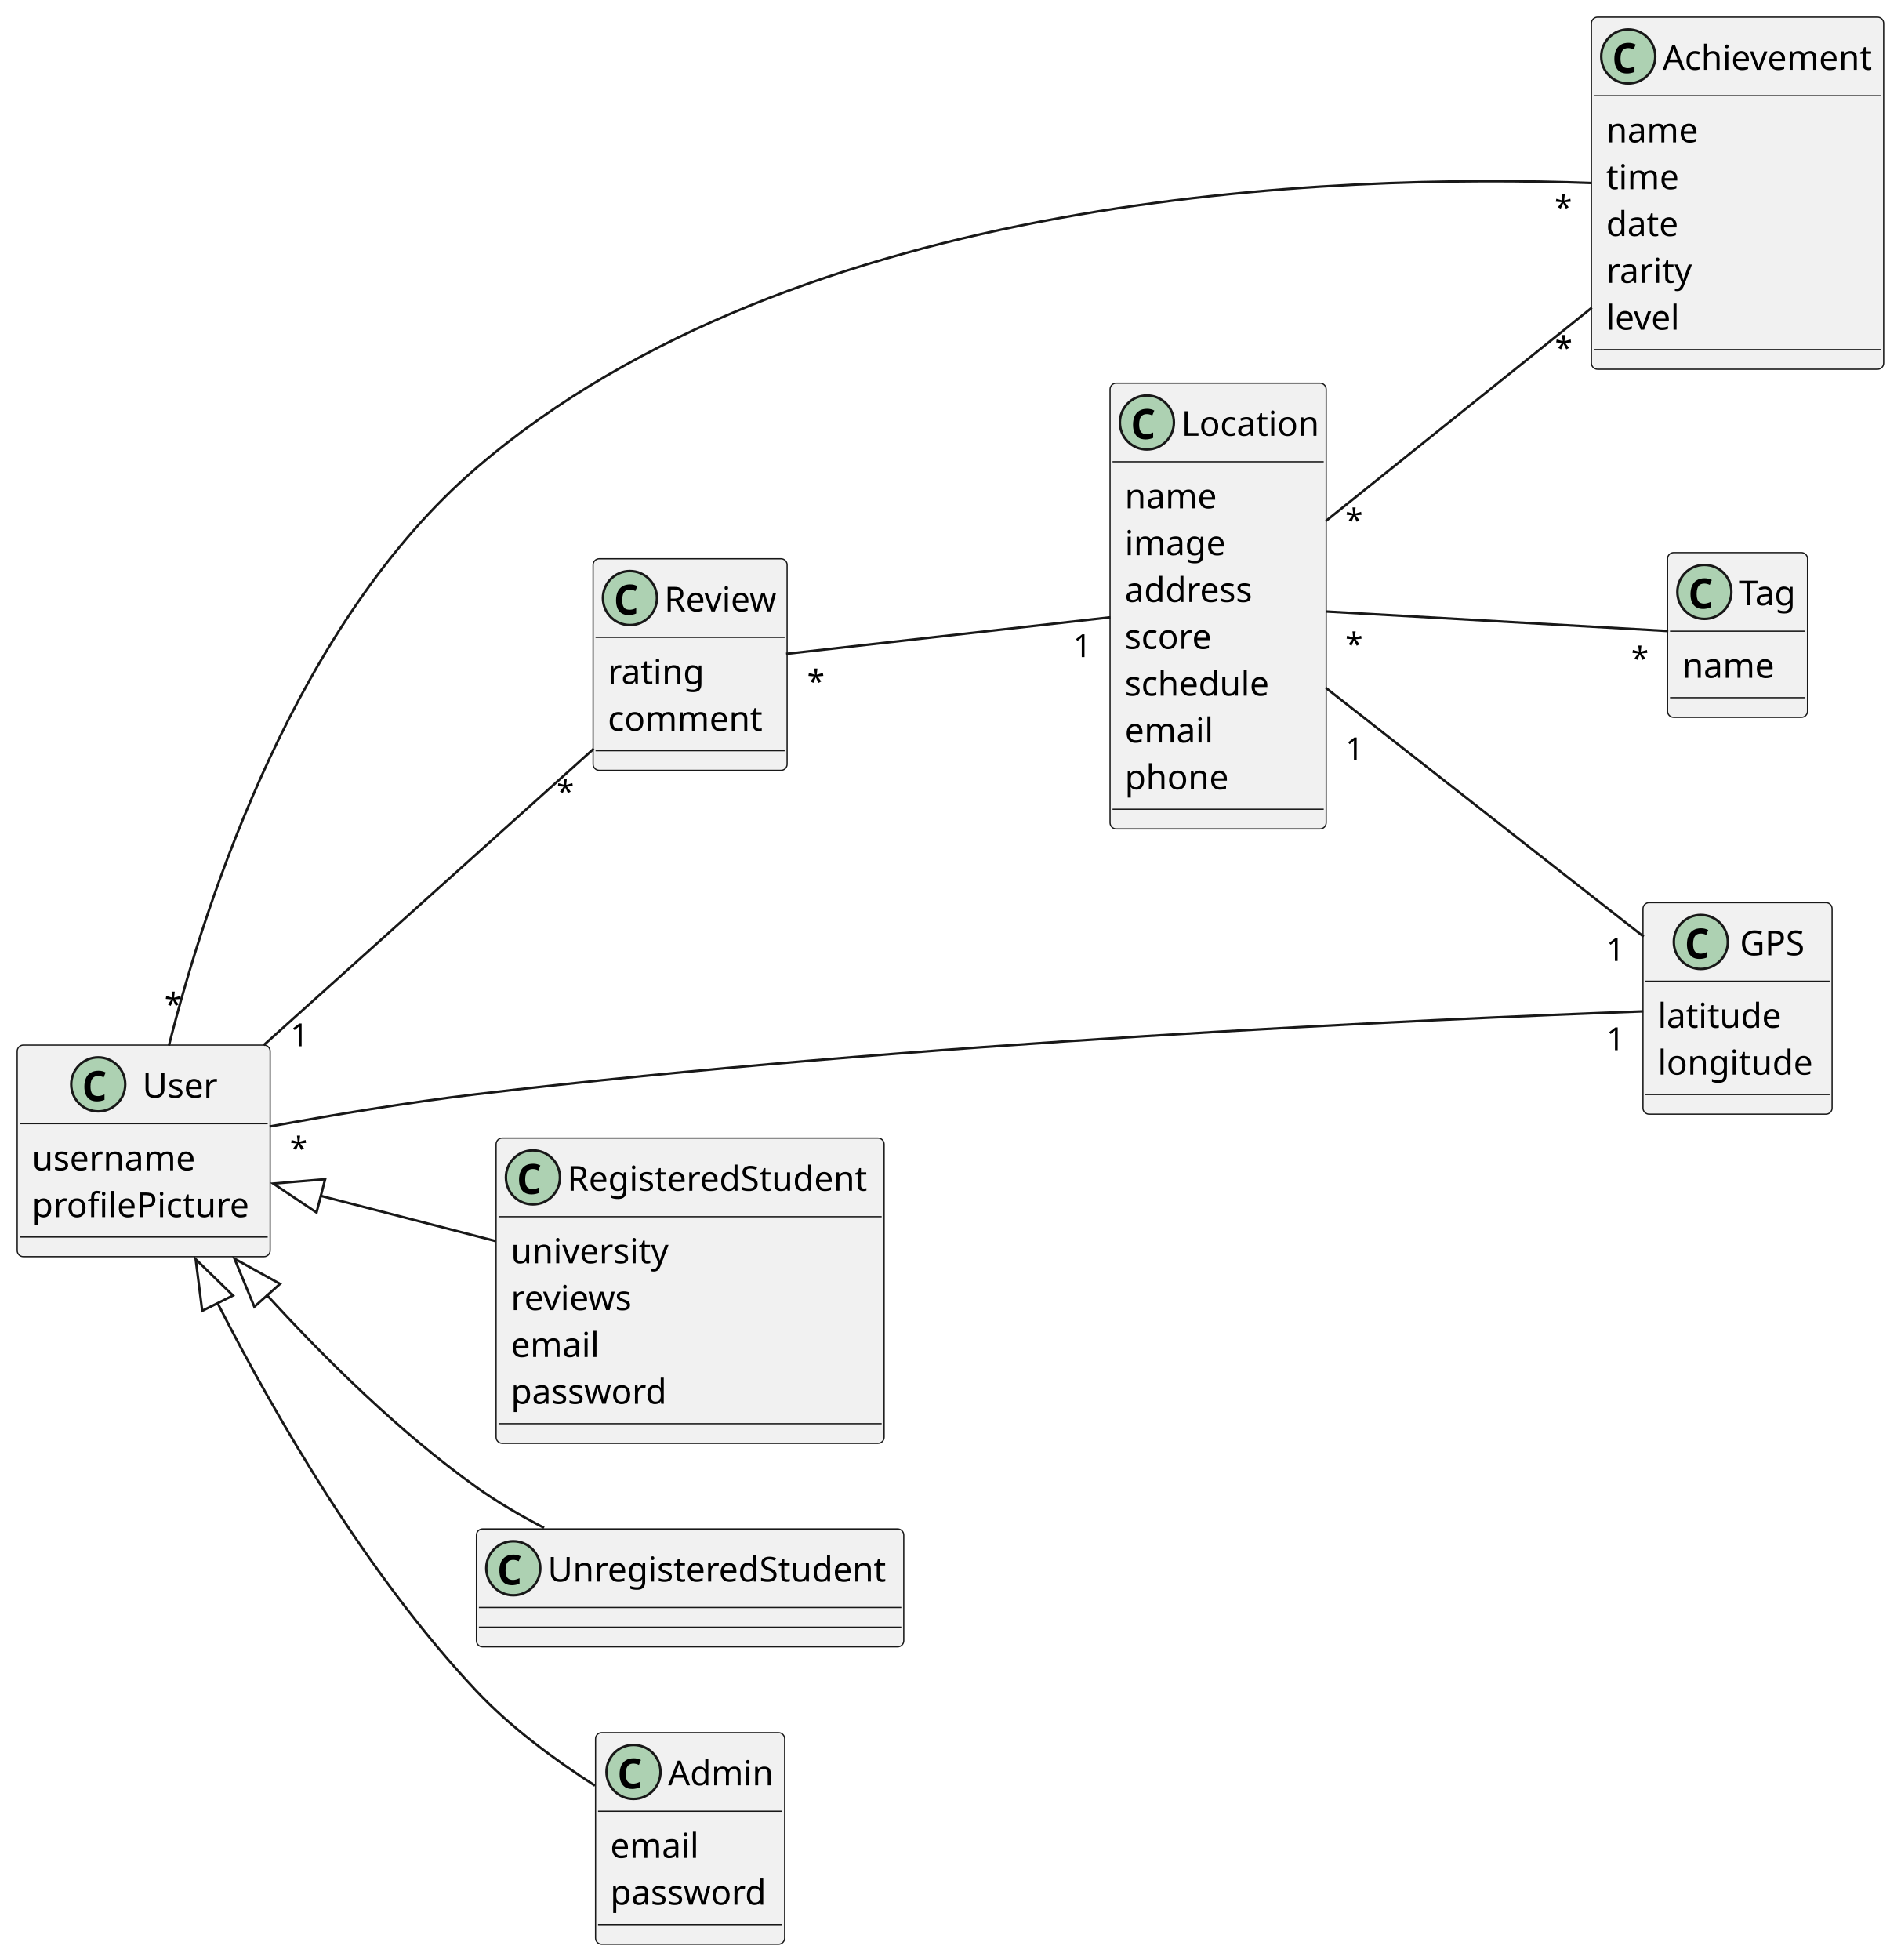
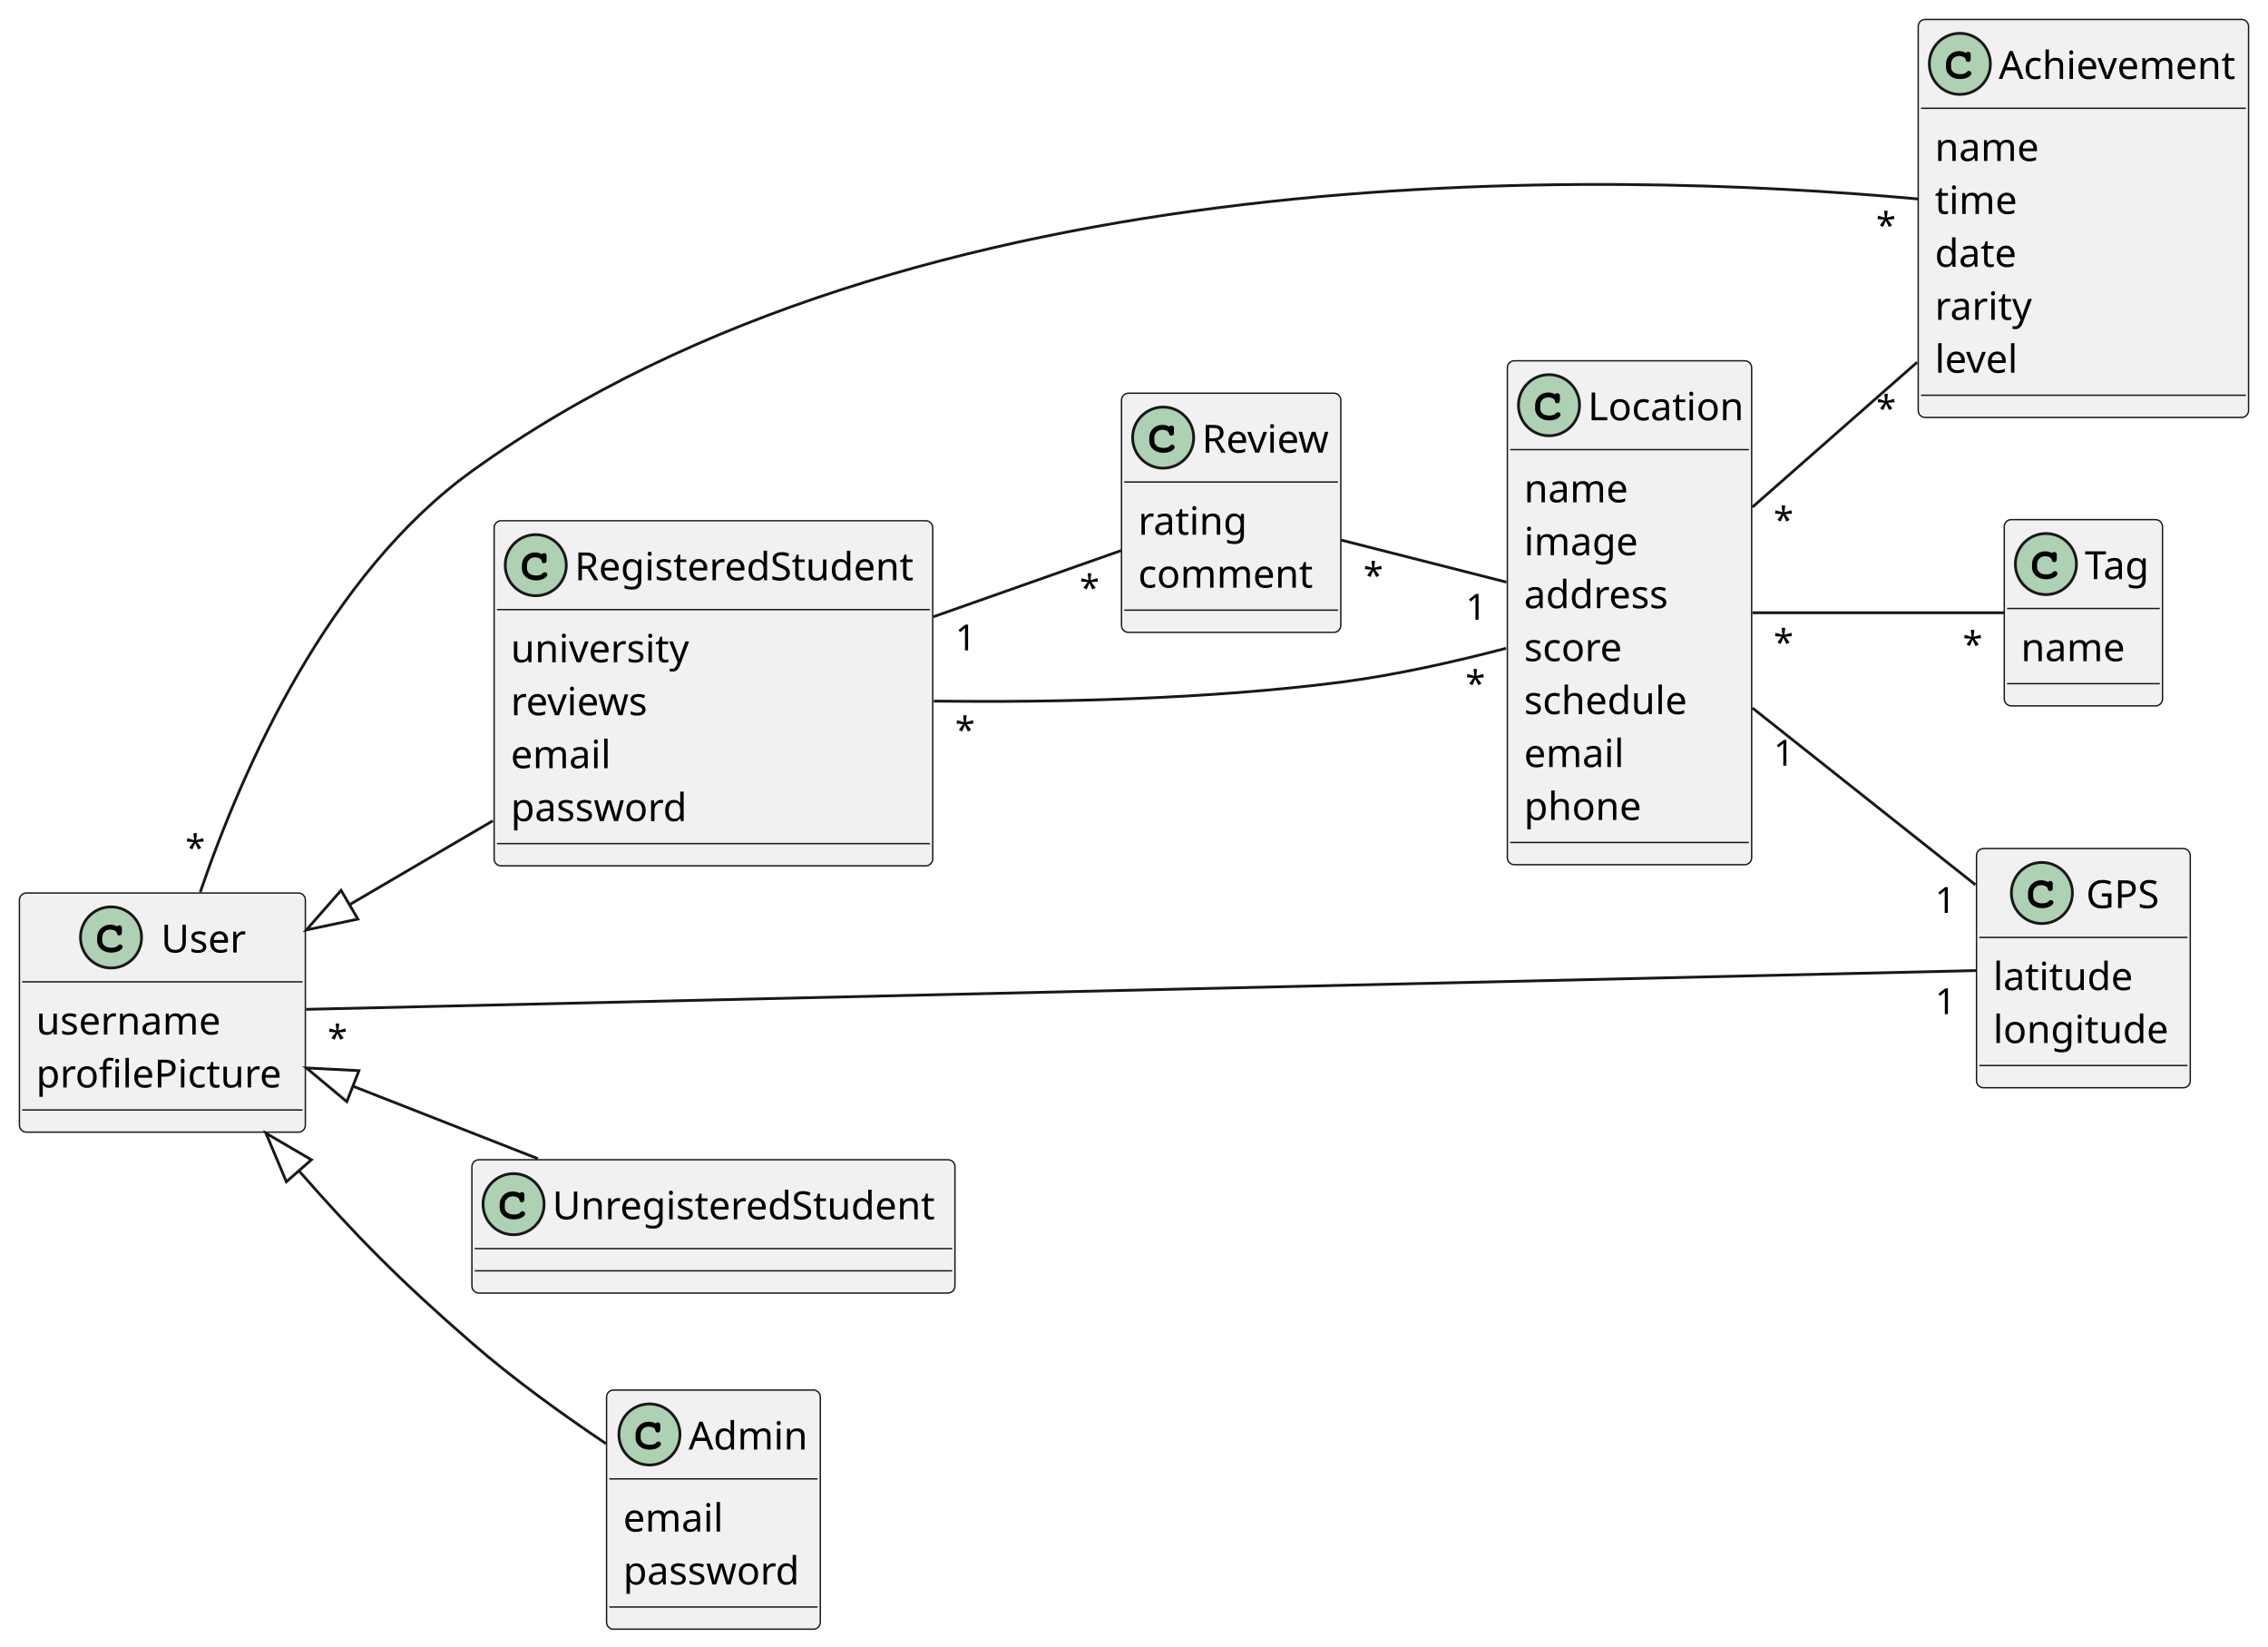
- <svg xmlns="http://www.w3.org/2000/svg" contentStyleType="text/css" height="798px" preserveAspectRatio="none" style="width:774px;height:798px;background:#FFFFFF;" version="1.1" viewBox="0 0 774 798" width="774px" zoomAndPan="magnify">
+ <svg xmlns="http://www.w3.org/2000/svg" contentStyleType="text/css" height="593px" preserveAspectRatio="none" style="width:817px;height:593px;background:#FFFFFF;" version="1.1" viewBox="0 0 817 593" width="817px" zoomAndPan="magnify">
  <defs />
  <g>
    <g id="elem_User">
-       <rect codeLine="3" fill="#F1F1F1" height="86.136" id="User" rx="2.5" ry="2.5" style="stroke:#181818;stroke-width:0.5;" width="103" x="7" y="425.5" />
-       <ellipse cx="40" cy="441.5" fill="#ADD1B2" rx="11" ry="11" style="stroke:#181818;stroke-width:1.0;" />
-       <path d="M39.469,448.422 Q37.719,448.422 36.578,447.688 Q35.453,446.938 34.891,445.594 Q34.344,444.234 34.344,442.438 Q34.344,440.406 35,438.953 Q35.656,437.5 36.938,436.719 Q38.219,435.938 40.094,435.938 Q40.984,435.938 41.656,436.125 Q42.328,436.297 43.016,436.641 L42.203,438.656 Q41.578,438.344 41.031,438.219 Q40.5,438.094 40.016,438.094 Q38.844,438.094 38.141,438.625 Q37.438,439.156 37.141,440.109 Q36.844,441.062 36.844,442.328 Q36.844,444.344 37.562,445.312 Q38.281,446.266 39.875,446.266 Q40.469,446.266 41.094,446.109 Q41.719,445.953 42.547,445.578 L42.547,447.797 Q41.812,448.109 41.016,448.266 Q40.234,448.422 39.469,448.422 Z " fill="#000000" />
-       <text fill="#000000" font-family="sans-serif" font-size="14" lengthAdjust="spacing" textLength="31" x="58" y="446.932">User</text>
-       <line style="stroke:#181818;stroke-width:0.5;" x1="8" x2="109" y1="457.5" y2="457.5" />
-       <text fill="#000000" font-family="sans-serif" font-size="14" lengthAdjust="spacing" textLength="68" x="13" y="476.466">username</text>
-       <text fill="#000000" font-family="sans-serif" font-size="14" lengthAdjust="spacing" textLength="91" x="13" y="495.534">profilePicture</text>
-       <line style="stroke:#181818;stroke-width:0.5;" x1="8" x2="109" y1="503.636" y2="503.636" />
+       <rect codeLine="3" fill="#F1F1F1" height="86.136" id="User" rx="2.5" ry="2.5" style="stroke:#181818;stroke-width:0.5;" width="103" x="7" y="321.6" />
+       <ellipse cx="40" cy="337.6" fill="#ADD1B2" rx="11" ry="11" style="stroke:#181818;stroke-width:1.0;" />
+       <path d="M35,338.756 C35,341.256 37.141,343.069 40.062,343.069 C41.297,343.069 42.469,342.772 43.219,342.256 C43.828,341.834 44.156,341.413 44.156,341.006 C44.156,340.538 43.734,340.131 43.234,340.131 C43,340.131 42.781,340.209 42.578,340.413 C42.141,340.85 42.141,340.85 41.969,340.944 C41.516,341.178 40.875,341.319 40.109,341.319 C38.109,341.319 36.828,340.303 36.828,338.725 L36.828,337.678 C36.828,335.975 38.047,334.772 39.75,334.772 C40.328,334.772 40.906,334.913 41.375,335.163 C41.844,335.428 42.016,335.616 42.078,335.975 C42.203,336.647 42.453,336.897 42.984,336.897 C43.266,336.897 43.547,336.756 43.734,336.538 C43.859,336.366 43.906,336.194 43.906,335.756 L43.906,334.397 C43.906,333.975 43.891,333.834 43.766,333.663 C43.594,333.413 43.312,333.256 42.984,333.256 C42.672,333.256 42.469,333.366 42.25,333.631 C41.078,333.131 40.641,333.022 39.688,333.022 C37.016,333.022 35,335.038 35,337.663 L35,338.756 Z " fill="#000000" />
+       <text fill="#000000" font-family="sans-serif" font-size="14" lengthAdjust="spacing" textLength="31" x="58" y="343.032">User</text>
+       <line style="stroke:#181818;stroke-width:0.5;" x1="8" x2="109" y1="353.6" y2="353.6" />
+       <text fill="#000000" font-family="sans-serif" font-size="14" lengthAdjust="spacing" textLength="68" x="13" y="372.566">username</text>
+       <text fill="#000000" font-family="sans-serif" font-size="14" lengthAdjust="spacing" textLength="91" x="13" y="391.634">profilePicture</text>
+       <line style="stroke:#181818;stroke-width:0.5;" x1="8" x2="109" y1="399.736" y2="399.736" />
    </g>
    <g id="elem_Review">
-       <rect codeLine="8" fill="#F1F1F1" height="86.136" id="Review" rx="2.5" ry="2.5" style="stroke:#181818;stroke-width:0.5;" width="79" x="241.5" y="227.5" />
-       <ellipse cx="256.5" cy="243.5" fill="#ADD1B2" rx="11" ry="11" style="stroke:#181818;stroke-width:1.0;" />
-       <path d="M255.969,250.422 Q254.219,250.422 253.078,249.688 Q251.953,248.938 251.391,247.594 Q250.844,246.234 250.844,244.438 Q250.844,242.406 251.5,240.953 Q252.156,239.5 253.438,238.719 Q254.719,237.938 256.594,237.938 Q257.484,237.938 258.156,238.125 Q258.828,238.297 259.516,238.641 L258.703,240.656 Q258.078,240.344 257.531,240.219 Q257,240.094 256.516,240.094 Q255.344,240.094 254.641,240.625 Q253.938,241.156 253.641,242.109 Q253.344,243.062 253.344,244.328 Q253.344,246.344 254.062,247.312 Q254.781,248.266 256.375,248.266 Q256.969,248.266 257.594,248.109 Q258.219,247.953 259.047,247.578 L259.047,249.797 Q258.312,250.109 257.516,250.266 Q256.734,250.422 255.969,250.422 Z " fill="#000000" />
-       <text fill="#000000" font-family="sans-serif" font-size="14" lengthAdjust="spacing" textLength="47" x="270.5" y="248.932">Review</text>
-       <line style="stroke:#181818;stroke-width:0.5;" x1="242.5" x2="319.5" y1="259.5" y2="259.5" />
-       <text fill="#000000" font-family="sans-serif" font-size="14" lengthAdjust="spacing" textLength="41" x="247.5" y="278.466">rating</text>
-       <text fill="#000000" font-family="sans-serif" font-size="14" lengthAdjust="spacing" textLength="63" x="247.5" y="297.534">comment</text>
-       <line style="stroke:#181818;stroke-width:0.5;" x1="242.5" x2="319.5" y1="305.636" y2="305.636" />
+       <rect codeLine="8" fill="#F1F1F1" height="86.136" id="Review" rx="2.5" ry="2.5" style="stroke:#181818;stroke-width:0.5;" width="79" x="404" y="141.6" />
+       <ellipse cx="419" cy="157.6" fill="#ADD1B2" rx="11" ry="11" style="stroke:#181818;stroke-width:1.0;" />
+       <path d="M414,158.756 C414,161.256 416.141,163.069 419.062,163.069 C420.297,163.069 421.469,162.772 422.219,162.256 C422.828,161.834 423.156,161.412 423.156,161.006 C423.156,160.537 422.734,160.131 422.234,160.131 C422,160.131 421.781,160.209 421.578,160.412 C421.141,160.85 421.141,160.85 420.969,160.944 C420.516,161.178 419.875,161.319 419.109,161.319 C417.109,161.319 415.828,160.303 415.828,158.725 L415.828,157.678 C415.828,155.975 417.047,154.772 418.75,154.772 C419.328,154.772 419.906,154.912 420.375,155.162 C420.844,155.428 421.016,155.616 421.078,155.975 C421.203,156.647 421.453,156.897 421.984,156.897 C422.266,156.897 422.547,156.756 422.734,156.537 C422.859,156.366 422.906,156.194 422.906,155.756 L422.906,154.397 C422.906,153.975 422.891,153.834 422.766,153.662 C422.594,153.412 422.312,153.256 421.984,153.256 C421.672,153.256 421.469,153.366 421.25,153.631 C420.078,153.131 419.641,153.022 418.688,153.022 C416.016,153.022 414,155.037 414,157.662 L414,158.756 Z " fill="#000000" />
+       <text fill="#000000" font-family="sans-serif" font-size="14" lengthAdjust="spacing" textLength="47" x="433" y="163.032">Review</text>
+       <line style="stroke:#181818;stroke-width:0.5;" x1="405" x2="482" y1="173.6" y2="173.6" />
+       <text fill="#000000" font-family="sans-serif" font-size="14" lengthAdjust="spacing" textLength="41" x="410" y="192.566">rating</text>
+       <text fill="#000000" font-family="sans-serif" font-size="14" lengthAdjust="spacing" textLength="63" x="410" y="211.634">comment</text>
+       <line style="stroke:#181818;stroke-width:0.5;" x1="405" x2="482" y1="219.736" y2="219.736" />
    </g>
    <g id="elem_Location">
-       <rect codeLine="13" fill="#F1F1F1" height="181.475" id="Location" rx="2.5" ry="2.5" style="stroke:#181818;stroke-width:0.5;" width="88" x="452" y="156" />
-       <ellipse cx="467" cy="172" fill="#ADD1B2" rx="11" ry="11" style="stroke:#181818;stroke-width:1.0;" />
-       <path d="M466.469,178.922 Q464.719,178.922 463.578,178.188 Q462.453,177.438 461.891,176.094 Q461.344,174.734 461.344,172.938 Q461.344,170.906 462,169.453 Q462.656,168 463.938,167.219 Q465.219,166.438 467.094,166.438 Q467.984,166.438 468.656,166.625 Q469.328,166.797 470.016,167.141 L469.203,169.156 Q468.578,168.844 468.031,168.719 Q467.5,168.594 467.016,168.594 Q465.844,168.594 465.141,169.125 Q464.438,169.656 464.141,170.609 Q463.844,171.562 463.844,172.828 Q463.844,174.844 464.562,175.812 Q465.281,176.766 466.875,176.766 Q467.469,176.766 468.094,176.609 Q468.719,176.453 469.547,176.078 L469.547,178.297 Q468.812,178.609 468.016,178.766 Q467.234,178.922 466.469,178.922 Z " fill="#000000" />
-       <text fill="#000000" font-family="sans-serif" font-size="14" lengthAdjust="spacing" textLength="56" x="481" y="177.432">Location</text>
-       <line style="stroke:#181818;stroke-width:0.5;" x1="453" x2="539" y1="188" y2="188" />
-       <text fill="#000000" font-family="sans-serif" font-size="14" lengthAdjust="spacing" textLength="38" x="458" y="206.966">name</text>
-       <text fill="#000000" font-family="sans-serif" font-size="14" lengthAdjust="spacing" textLength="42" x="458" y="226.034">image</text>
-       <text fill="#000000" font-family="sans-serif" font-size="14" lengthAdjust="spacing" textLength="54" x="458" y="245.102">address</text>
-       <text fill="#000000" font-family="sans-serif" font-size="14" lengthAdjust="spacing" textLength="36" x="458" y="264.17">score</text>
-       <text fill="#000000" font-family="sans-serif" font-size="14" lengthAdjust="spacing" textLength="61" x="458" y="283.238">schedule</text>
-       <text fill="#000000" font-family="sans-serif" font-size="14" lengthAdjust="spacing" textLength="37" x="458" y="302.305">email</text>
-       <text fill="#000000" font-family="sans-serif" font-size="14" lengthAdjust="spacing" textLength="43" x="458" y="321.373">phone</text>
-       <line style="stroke:#181818;stroke-width:0.5;" x1="453" x2="539" y1="329.475" y2="329.475" />
+       <rect codeLine="13" fill="#F1F1F1" height="181.475" id="Location" rx="2.5" ry="2.5" style="stroke:#181818;stroke-width:0.5;" width="88" x="543" y="129.93" />
+       <ellipse cx="558" cy="145.93" fill="#ADD1B2" rx="11" ry="11" style="stroke:#181818;stroke-width:1.0;" />
+       <path d="M553,147.086 C553,149.586 555.141,151.399 558.062,151.399 C559.297,151.399 560.469,151.102 561.219,150.586 C561.828,150.164 562.156,149.743 562.156,149.336 C562.156,148.868 561.734,148.461 561.234,148.461 C561,148.461 560.781,148.539 560.578,148.743 C560.141,149.18 560.141,149.18 559.969,149.274 C559.516,149.508 558.875,149.649 558.109,149.649 C556.109,149.649 554.828,148.633 554.828,147.055 L554.828,146.008 C554.828,144.305 556.047,143.102 557.75,143.102 C558.328,143.102 558.906,143.243 559.375,143.493 C559.844,143.758 560.016,143.946 560.078,144.305 C560.203,144.977 560.453,145.227 560.984,145.227 C561.266,145.227 561.547,145.086 561.734,144.868 C561.859,144.696 561.906,144.524 561.906,144.086 L561.906,142.727 C561.906,142.305 561.891,142.164 561.766,141.993 C561.594,141.743 561.312,141.586 560.984,141.586 C560.672,141.586 560.469,141.696 560.25,141.961 C559.078,141.461 558.641,141.352 557.688,141.352 C555.016,141.352 553,143.368 553,145.993 L553,147.086 Z " fill="#000000" />
+       <text fill="#000000" font-family="sans-serif" font-size="14" lengthAdjust="spacing" textLength="56" x="572" y="151.362">Location</text>
+       <line style="stroke:#181818;stroke-width:0.5;" x1="544" x2="630" y1="161.93" y2="161.93" />
+       <text fill="#000000" font-family="sans-serif" font-size="14" lengthAdjust="spacing" textLength="38" x="549" y="180.896">name</text>
+       <text fill="#000000" font-family="sans-serif" font-size="14" lengthAdjust="spacing" textLength="42" x="549" y="199.964">image</text>
+       <text fill="#000000" font-family="sans-serif" font-size="14" lengthAdjust="spacing" textLength="54" x="549" y="219.032">address</text>
+       <text fill="#000000" font-family="sans-serif" font-size="14" lengthAdjust="spacing" textLength="36" x="549" y="238.1">score</text>
+       <text fill="#000000" font-family="sans-serif" font-size="14" lengthAdjust="spacing" textLength="61" x="549" y="257.168">schedule</text>
+       <text fill="#000000" font-family="sans-serif" font-size="14" lengthAdjust="spacing" textLength="37" x="549" y="276.236">email</text>
+       <text fill="#000000" font-family="sans-serif" font-size="14" lengthAdjust="spacing" textLength="43" x="549" y="295.303">phone</text>
+       <line style="stroke:#181818;stroke-width:0.5;" x1="544" x2="630" y1="303.405" y2="303.405" />
    </g>
    <g id="elem_Achievement">
-       <rect codeLine="23" fill="#F1F1F1" height="143.34" id="Achievement" rx="2.5" ry="2.5" style="stroke:#181818;stroke-width:0.5;" width="119" x="648" y="7" />
-       <ellipse cx="663" cy="23" fill="#ADD1B2" rx="11" ry="11" style="stroke:#181818;stroke-width:1.0;" />
-       <path d="M662.469,29.922 Q660.719,29.922 659.578,29.188 Q658.453,28.438 657.891,27.094 Q657.344,25.734 657.344,23.938 Q657.344,21.906 658,20.453 Q658.656,19 659.938,18.219 Q661.219,17.438 663.094,17.438 Q663.984,17.438 664.656,17.625 Q665.328,17.797 666.016,18.141 L665.203,20.156 Q664.578,19.844 664.031,19.719 Q663.5,19.594 663.016,19.594 Q661.844,19.594 661.141,20.125 Q660.438,20.656 660.141,21.609 Q659.844,22.562 659.844,23.828 Q659.844,25.844 660.562,26.812 Q661.281,27.766 662.875,27.766 Q663.469,27.766 664.094,27.609 Q664.719,27.453 665.547,27.078 L665.547,29.297 Q664.812,29.609 664.016,29.766 Q663.234,29.922 662.469,29.922 Z " fill="#000000" />
-       <text fill="#000000" font-family="sans-serif" font-size="14" lengthAdjust="spacing" textLength="87" x="677" y="28.432">Achievement</text>
-       <line style="stroke:#181818;stroke-width:0.5;" x1="649" x2="766" y1="39" y2="39" />
-       <text fill="#000000" font-family="sans-serif" font-size="14" lengthAdjust="spacing" textLength="38" x="654" y="57.966">name</text>
-       <text fill="#000000" font-family="sans-serif" font-size="14" lengthAdjust="spacing" textLength="30" x="654" y="77.034">time</text>
-       <text fill="#000000" font-family="sans-serif" font-size="14" lengthAdjust="spacing" textLength="30" x="654" y="96.102">date</text>
-       <text fill="#000000" font-family="sans-serif" font-size="14" lengthAdjust="spacing" textLength="36" x="654" y="115.17">rarity</text>
-       <text fill="#000000" font-family="sans-serif" font-size="14" lengthAdjust="spacing" textLength="31" x="654" y="134.238">level</text>
-       <line style="stroke:#181818;stroke-width:0.5;" x1="649" x2="766" y1="142.34" y2="142.34" />
+       <rect codeLine="23" fill="#F1F1F1" height="143.34" id="Achievement" rx="2.5" ry="2.5" style="stroke:#181818;stroke-width:0.5;" width="119" x="691" y="7" />
+       <ellipse cx="706" cy="23" fill="#ADD1B2" rx="11" ry="11" style="stroke:#181818;stroke-width:1.0;" />
+       <path d="M701,24.156 C701,26.656 703.141,28.469 706.062,28.469 C707.297,28.469 708.469,28.172 709.219,27.656 C709.828,27.234 710.156,26.812 710.156,26.406 C710.156,25.938 709.734,25.531 709.234,25.531 C709,25.531 708.781,25.609 708.578,25.812 C708.141,26.25 708.141,26.25 707.969,26.344 C707.516,26.578 706.875,26.719 706.109,26.719 C704.109,26.719 702.828,25.703 702.828,24.125 L702.828,23.078 C702.828,21.375 704.047,20.172 705.75,20.172 C706.328,20.172 706.906,20.312 707.375,20.562 C707.844,20.828 708.016,21.016 708.078,21.375 C708.203,22.047 708.453,22.297 708.984,22.297 C709.266,22.297 709.547,22.156 709.734,21.938 C709.859,21.766 709.906,21.594 709.906,21.156 L709.906,19.797 C709.906,19.375 709.891,19.234 709.766,19.062 C709.594,18.812 709.312,18.656 708.984,18.656 C708.672,18.656 708.469,18.766 708.25,19.031 C707.078,18.531 706.641,18.422 705.688,18.422 C703.016,18.422 701,20.438 701,23.062 L701,24.156 Z " fill="#000000" />
+       <text fill="#000000" font-family="sans-serif" font-size="14" lengthAdjust="spacing" textLength="87" x="720" y="28.432">Achievement</text>
+       <line style="stroke:#181818;stroke-width:0.5;" x1="692" x2="809" y1="39" y2="39" />
+       <text fill="#000000" font-family="sans-serif" font-size="14" lengthAdjust="spacing" textLength="38" x="697" y="57.966">name</text>
+       <text fill="#000000" font-family="sans-serif" font-size="14" lengthAdjust="spacing" textLength="30" x="697" y="77.034">time</text>
+       <text fill="#000000" font-family="sans-serif" font-size="14" lengthAdjust="spacing" textLength="30" x="697" y="96.102">date</text>
+       <text fill="#000000" font-family="sans-serif" font-size="14" lengthAdjust="spacing" textLength="36" x="697" y="115.17">rarity</text>
+       <text fill="#000000" font-family="sans-serif" font-size="14" lengthAdjust="spacing" textLength="31" x="697" y="134.238">level</text>
+       <line style="stroke:#181818;stroke-width:0.5;" x1="692" x2="809" y1="142.34" y2="142.34" />
    </g>
    <g id="elem_Tag">
-       <rect codeLine="31" fill="#F1F1F1" height="67.068" id="Tag" rx="2.5" ry="2.5" style="stroke:#181818;stroke-width:0.5;" width="57" x="679" y="225" />
-       <ellipse cx="694" cy="241" fill="#ADD1B2" rx="11" ry="11" style="stroke:#181818;stroke-width:1.0;" />
-       <path d="M693.469,247.922 Q691.719,247.922 690.578,247.188 Q689.453,246.438 688.891,245.094 Q688.344,243.734 688.344,241.938 Q688.344,239.906 689,238.453 Q689.656,237 690.938,236.219 Q692.219,235.438 694.094,235.438 Q694.984,235.438 695.656,235.625 Q696.328,235.797 697.016,236.141 L696.203,238.156 Q695.578,237.844 695.031,237.719 Q694.5,237.594 694.016,237.594 Q692.844,237.594 692.141,238.125 Q691.438,238.656 691.141,239.609 Q690.844,240.562 690.844,241.828 Q690.844,243.844 691.562,244.812 Q692.281,245.766 693.875,245.766 Q694.469,245.766 695.094,245.609 Q695.719,245.453 696.547,245.078 L696.547,247.297 Q695.812,247.609 695.016,247.766 Q694.234,247.922 693.469,247.922 Z " fill="#000000" />
-       <text fill="#000000" font-family="sans-serif" font-size="14" lengthAdjust="spacing" textLength="25" x="708" y="246.432">Tag</text>
-       <line style="stroke:#181818;stroke-width:0.5;" x1="680" x2="735" y1="257" y2="257" />
-       <text fill="#000000" font-family="sans-serif" font-size="14" lengthAdjust="spacing" textLength="38" x="685" y="275.966">name</text>
-       <line style="stroke:#181818;stroke-width:0.5;" x1="680" x2="735" y1="284.068" y2="284.068" />
+       <rect codeLine="31" fill="#F1F1F1" height="67.068" id="Tag" rx="2.5" ry="2.5" style="stroke:#181818;stroke-width:0.5;" width="57" x="722" y="187.14" />
+       <ellipse cx="737" cy="203.14" fill="#ADD1B2" rx="11" ry="11" style="stroke:#181818;stroke-width:1.0;" />
+       <path d="M732,204.296 C732,206.796 734.141,208.609 737.062,208.609 C738.297,208.609 739.469,208.312 740.219,207.796 C740.828,207.374 741.156,206.952 741.156,206.546 C741.156,206.077 740.734,205.671 740.234,205.671 C740,205.671 739.781,205.749 739.578,205.952 C739.141,206.39 739.141,206.39 738.969,206.484 C738.516,206.718 737.875,206.859 737.109,206.859 C735.109,206.859 733.828,205.843 733.828,204.265 L733.828,203.218 C733.828,201.515 735.047,200.312 736.75,200.312 C737.328,200.312 737.906,200.452 738.375,200.702 C738.844,200.968 739.016,201.156 739.078,201.515 C739.203,202.187 739.453,202.437 739.984,202.437 C740.266,202.437 740.547,202.296 740.734,202.077 C740.859,201.906 740.906,201.734 740.906,201.296 L740.906,199.937 C740.906,199.515 740.891,199.374 740.766,199.202 C740.594,198.952 740.312,198.796 739.984,198.796 C739.672,198.796 739.469,198.906 739.25,199.171 C738.078,198.671 737.641,198.562 736.688,198.562 C734.016,198.562 732,200.577 732,203.202 L732,204.296 Z " fill="#000000" />
+       <text fill="#000000" font-family="sans-serif" font-size="14" lengthAdjust="spacing" textLength="25" x="751" y="208.572">Tag</text>
+       <line style="stroke:#181818;stroke-width:0.5;" x1="723" x2="778" y1="219.14" y2="219.14" />
+       <text fill="#000000" font-family="sans-serif" font-size="14" lengthAdjust="spacing" textLength="38" x="728" y="238.106">name</text>
+       <line style="stroke:#181818;stroke-width:0.5;" x1="723" x2="778" y1="246.208" y2="246.208" />
    </g>
    <g id="elem_GPS">
-       <rect codeLine="35" fill="#F1F1F1" height="86.136" id="GPS" rx="2.5" ry="2.5" style="stroke:#181818;stroke-width:0.5;" width="77" x="669" y="367.5" />
-       <ellipse cx="692.55" cy="383.5" fill="#ADD1B2" rx="11" ry="11" style="stroke:#181818;stroke-width:1.0;" />
-       <path d="M692.019,390.422 Q690.269,390.422 689.128,389.688 Q688.003,388.938 687.441,387.594 Q686.894,386.234 686.894,384.438 Q686.894,382.406 687.55,380.953 Q688.206,379.5 689.487,378.719 Q690.769,377.938 692.644,377.938 Q693.534,377.938 694.206,378.125 Q694.878,378.297 695.566,378.641 L694.753,380.656 Q694.128,380.344 693.581,380.219 Q693.05,380.094 692.566,380.094 Q691.394,380.094 690.691,380.625 Q689.987,381.156 689.691,382.109 Q689.394,383.062 689.394,384.328 Q689.394,386.344 690.112,387.312 Q690.831,388.266 692.425,388.266 Q693.019,388.266 693.644,388.109 Q694.269,387.953 695.097,387.578 L695.097,389.797 Q694.362,390.109 693.566,390.266 Q692.784,390.422 692.019,390.422 Z " fill="#000000" />
-       <text fill="#000000" font-family="sans-serif" font-size="14" lengthAdjust="spacing" textLength="26" x="708.45" y="388.932">GPS</text>
-       <line style="stroke:#181818;stroke-width:0.5;" x1="670" x2="745" y1="399.5" y2="399.5" />
-       <text fill="#000000" font-family="sans-serif" font-size="14" lengthAdjust="spacing" textLength="52" x="675" y="418.466">latitude</text>
-       <text fill="#000000" font-family="sans-serif" font-size="14" lengthAdjust="spacing" textLength="65" x="675" y="437.534">longitude</text>
-       <line style="stroke:#181818;stroke-width:0.5;" x1="670" x2="745" y1="445.636" y2="445.636" />
+       <rect codeLine="35" fill="#F1F1F1" height="86.136" id="GPS" rx="2.5" ry="2.5" style="stroke:#181818;stroke-width:0.5;" width="77" x="712" y="305.6" />
+       <ellipse cx="735.55" cy="321.6" fill="#ADD1B2" rx="11" ry="11" style="stroke:#181818;stroke-width:1.0;" />
+       <path d="M730.55,322.756 C730.55,325.256 732.691,327.069 735.612,327.069 C736.847,327.069 738.019,326.772 738.769,326.256 C739.378,325.834 739.706,325.413 739.706,325.006 C739.706,324.538 739.284,324.131 738.784,324.131 C738.55,324.131 738.331,324.209 738.128,324.413 C737.691,324.85 737.691,324.85 737.519,324.944 C737.066,325.178 736.425,325.319 735.659,325.319 C733.659,325.319 732.378,324.303 732.378,322.725 L732.378,321.678 C732.378,319.975 733.597,318.772 735.3,318.772 C735.878,318.772 736.456,318.913 736.925,319.163 C737.394,319.428 737.566,319.616 737.628,319.975 C737.753,320.647 738.003,320.897 738.534,320.897 C738.816,320.897 739.097,320.756 739.284,320.538 C739.409,320.366 739.456,320.194 739.456,319.756 L739.456,318.397 C739.456,317.975 739.441,317.834 739.316,317.663 C739.144,317.413 738.862,317.256 738.534,317.256 C738.222,317.256 738.019,317.366 737.8,317.631 C736.628,317.131 736.191,317.022 735.237,317.022 C732.566,317.022 730.55,319.038 730.55,321.663 L730.55,322.756 Z " fill="#000000" />
+       <text fill="#000000" font-family="sans-serif" font-size="14" lengthAdjust="spacing" textLength="26" x="751.45" y="327.032">GPS</text>
+       <line style="stroke:#181818;stroke-width:0.5;" x1="713" x2="788" y1="337.6" y2="337.6" />
+       <text fill="#000000" font-family="sans-serif" font-size="14" lengthAdjust="spacing" textLength="52" x="718" y="356.566">latitude</text>
+       <text fill="#000000" font-family="sans-serif" font-size="14" lengthAdjust="spacing" textLength="65" x="718" y="375.634">longitude</text>
+       <line style="stroke:#181818;stroke-width:0.5;" x1="713" x2="788" y1="383.736" y2="383.736" />
    </g>
    <g id="elem_RegisteredStudent">
-       <rect codeLine="40" fill="#F1F1F1" height="124.272" id="RegisteredStudent" rx="2.5" ry="2.5" style="stroke:#181818;stroke-width:0.5;" width="158" x="202" y="463.37" />
-       <ellipse cx="217" cy="479.37" fill="#ADD1B2" rx="11" ry="11" style="stroke:#181818;stroke-width:1.0;" />
-       <path d="M216.469,486.292 Q214.719,486.292 213.578,485.558 Q212.453,484.808 211.891,483.464 Q211.344,482.104 211.344,480.308 Q211.344,478.276 212,476.823 Q212.656,475.37 213.938,474.589 Q215.219,473.808 217.094,473.808 Q217.984,473.808 218.656,473.995 Q219.328,474.167 220.016,474.511 L219.203,476.526 Q218.578,476.214 218.031,476.089 Q217.5,475.964 217.016,475.964 Q215.844,475.964 215.141,476.495 Q214.438,477.026 214.141,477.979 Q213.844,478.933 213.844,480.198 Q213.844,482.214 214.562,483.183 Q215.281,484.136 216.875,484.136 Q217.469,484.136 218.094,483.979 Q218.719,483.823 219.547,483.448 L219.547,485.667 Q218.812,485.979 218.016,486.136 Q217.234,486.292 216.469,486.292 Z " fill="#000000" />
-       <text fill="#000000" font-family="sans-serif" font-size="14" lengthAdjust="spacing" textLength="126" x="231" y="484.802">RegisteredStudent</text>
-       <line style="stroke:#181818;stroke-width:0.5;" x1="203" x2="359" y1="495.37" y2="495.37" />
-       <text fill="#000000" font-family="sans-serif" font-size="14" lengthAdjust="spacing" textLength="66" x="208" y="514.336">university</text>
-       <text fill="#000000" font-family="sans-serif" font-size="14" lengthAdjust="spacing" textLength="51" x="208" y="533.404">reviews</text>
-       <text fill="#000000" font-family="sans-serif" font-size="14" lengthAdjust="spacing" textLength="37" x="208" y="552.472">email</text>
-       <text fill="#000000" font-family="sans-serif" font-size="14" lengthAdjust="spacing" textLength="65" x="208" y="571.54">password</text>
-       <line style="stroke:#181818;stroke-width:0.5;" x1="203" x2="359" y1="579.642" y2="579.642" />
+       <rect codeLine="40" fill="#F1F1F1" height="124.272" id="RegisteredStudent" rx="2.5" ry="2.5" style="stroke:#181818;stroke-width:0.5;" width="158" x="178" y="187.54" />
+       <ellipse cx="193" cy="203.54" fill="#ADD1B2" rx="11" ry="11" style="stroke:#181818;stroke-width:1.0;" />
+       <path d="M188,204.696 C188,207.196 190.141,209.009 193.062,209.009 C194.297,209.009 195.469,208.712 196.219,208.196 C196.828,207.774 197.156,207.352 197.156,206.946 C197.156,206.477 196.734,206.071 196.234,206.071 C196,206.071 195.781,206.149 195.578,206.352 C195.141,206.79 195.141,206.79 194.969,206.884 C194.516,207.118 193.875,207.259 193.109,207.259 C191.109,207.259 189.828,206.243 189.828,204.665 L189.828,203.618 C189.828,201.915 191.047,200.712 192.75,200.712 C193.328,200.712 193.906,200.852 194.375,201.102 C194.844,201.368 195.016,201.556 195.078,201.915 C195.203,202.587 195.453,202.837 195.984,202.837 C196.266,202.837 196.547,202.696 196.734,202.477 C196.859,202.306 196.906,202.134 196.906,201.696 L196.906,200.337 C196.906,199.915 196.891,199.774 196.766,199.602 C196.594,199.352 196.312,199.196 195.984,199.196 C195.672,199.196 195.469,199.306 195.25,199.571 C194.078,199.071 193.641,198.962 192.688,198.962 C190.016,198.962 188,200.977 188,203.602 L188,204.696 Z " fill="#000000" />
+       <text fill="#000000" font-family="sans-serif" font-size="14" lengthAdjust="spacing" textLength="126" x="207" y="208.972">RegisteredStudent</text>
+       <line style="stroke:#181818;stroke-width:0.5;" x1="179" x2="335" y1="219.54" y2="219.54" />
+       <text fill="#000000" font-family="sans-serif" font-size="14" lengthAdjust="spacing" textLength="66" x="184" y="238.506">university</text>
+       <text fill="#000000" font-family="sans-serif" font-size="14" lengthAdjust="spacing" textLength="51" x="184" y="257.574">reviews</text>
+       <text fill="#000000" font-family="sans-serif" font-size="14" lengthAdjust="spacing" textLength="37" x="184" y="276.642">email</text>
+       <text fill="#000000" font-family="sans-serif" font-size="14" lengthAdjust="spacing" textLength="65" x="184" y="295.71">password</text>
+       <line style="stroke:#181818;stroke-width:0.5;" x1="179" x2="335" y1="303.812" y2="303.812" />
    </g>
    <g id="elem_UnregisteredStudent">
-       <rect codeLine="47" fill="#F1F1F1" height="48" id="UnregisteredStudent" rx="2.5" ry="2.5" style="stroke:#181818;stroke-width:0.5;" width="174" x="194" y="622.5" />
-       <ellipse cx="209" cy="638.5" fill="#ADD1B2" rx="11" ry="11" style="stroke:#181818;stroke-width:1.0;" />
-       <path d="M208.469,645.422 Q206.719,645.422 205.578,644.688 Q204.453,643.938 203.891,642.594 Q203.344,641.234 203.344,639.438 Q203.344,637.406 204,635.953 Q204.656,634.5 205.938,633.719 Q207.219,632.938 209.094,632.938 Q209.984,632.938 210.656,633.125 Q211.328,633.297 212.016,633.641 L211.203,635.656 Q210.578,635.344 210.031,635.219 Q209.5,635.094 209.016,635.094 Q207.844,635.094 207.141,635.625 Q206.438,636.156 206.141,637.109 Q205.844,638.062 205.844,639.328 Q205.844,641.344 206.562,642.312 Q207.281,643.266 208.875,643.266 Q209.469,643.266 210.094,643.109 Q210.719,642.953 211.547,642.578 L211.547,644.797 Q210.812,645.109 210.016,645.266 Q209.234,645.422 208.469,645.422 Z " fill="#000000" />
-       <text fill="#000000" font-family="sans-serif" font-size="14" lengthAdjust="spacing" textLength="142" x="223" y="643.932">UnregisteredStudent</text>
-       <line style="stroke:#181818;stroke-width:0.5;" x1="195" x2="367" y1="654.5" y2="654.5" />
-       <line style="stroke:#181818;stroke-width:0.5;" x1="195" x2="367" y1="662.5" y2="662.5" />
+       <rect codeLine="47" fill="#F1F1F1" height="48" id="UnregisteredStudent" rx="2.5" ry="2.5" style="stroke:#181818;stroke-width:0.5;" width="174" x="170" y="417.67" />
+       <ellipse cx="185" cy="433.67" fill="#ADD1B2" rx="11" ry="11" style="stroke:#181818;stroke-width:1.0;" />
+       <path d="M180,434.826 C180,437.326 182.141,439.139 185.062,439.139 C186.297,439.139 187.469,438.842 188.219,438.326 C188.828,437.904 189.156,437.483 189.156,437.076 C189.156,436.608 188.734,436.201 188.234,436.201 C188,436.201 187.781,436.279 187.578,436.483 C187.141,436.92 187.141,436.92 186.969,437.014 C186.516,437.248 185.875,437.389 185.109,437.389 C183.109,437.389 181.828,436.373 181.828,434.795 L181.828,433.748 C181.828,432.045 183.047,430.842 184.75,430.842 C185.328,430.842 185.906,430.983 186.375,431.233 C186.844,431.498 187.016,431.686 187.078,432.045 C187.203,432.717 187.453,432.967 187.984,432.967 C188.266,432.967 188.547,432.826 188.734,432.608 C188.859,432.436 188.906,432.264 188.906,431.826 L188.906,430.467 C188.906,430.045 188.891,429.904 188.766,429.733 C188.594,429.483 188.312,429.326 187.984,429.326 C187.672,429.326 187.469,429.436 187.25,429.701 C186.078,429.201 185.641,429.092 184.688,429.092 C182.016,429.092 180,431.108 180,433.733 L180,434.826 Z " fill="#000000" />
+       <text fill="#000000" font-family="sans-serif" font-size="14" lengthAdjust="spacing" textLength="142" x="199" y="439.102">UnregisteredStudent</text>
+       <line style="stroke:#181818;stroke-width:0.5;" x1="171" x2="343" y1="449.67" y2="449.67" />
+       <line style="stroke:#181818;stroke-width:0.5;" x1="171" x2="343" y1="457.67" y2="457.67" />
    </g>
    <g id="elem_Admin">
-       <rect codeLine="49" fill="#F1F1F1" height="86.136" id="Admin" rx="2.5" ry="2.5" style="stroke:#181818;stroke-width:0.5;" width="77" x="242.5" y="705.43" />
-       <ellipse cx="257.95" cy="721.43" fill="#ADD1B2" rx="11" ry="11" style="stroke:#181818;stroke-width:1.0;" />
-       <path d="M257.419,728.352 Q255.669,728.352 254.528,727.617 Q253.403,726.867 252.841,725.524 Q252.294,724.164 252.294,722.367 Q252.294,720.336 252.95,718.883 Q253.606,717.43 254.887,716.649 Q256.169,715.867 258.044,715.867 Q258.934,715.867 259.606,716.055 Q260.278,716.227 260.966,716.571 L260.153,718.586 Q259.528,718.274 258.981,718.149 Q258.45,718.024 257.966,718.024 Q256.794,718.024 256.091,718.555 Q255.387,719.086 255.091,720.039 Q254.794,720.992 254.794,722.258 Q254.794,724.274 255.512,725.242 Q256.231,726.196 257.825,726.196 Q258.419,726.196 259.044,726.039 Q259.669,725.883 260.497,725.508 L260.497,727.727 Q259.762,728.039 258.966,728.196 Q258.184,728.352 257.419,728.352 Z " fill="#000000" />
-       <text fill="#000000" font-family="sans-serif" font-size="14" lengthAdjust="spacing" textLength="44" x="272.05" y="726.862">Admin</text>
-       <line style="stroke:#181818;stroke-width:0.5;" x1="243.5" x2="318.5" y1="737.43" y2="737.43" />
-       <text fill="#000000" font-family="sans-serif" font-size="14" lengthAdjust="spacing" textLength="37" x="248.5" y="756.396">email</text>
-       <text fill="#000000" font-family="sans-serif" font-size="14" lengthAdjust="spacing" textLength="65" x="248.5" y="775.464">password</text>
-       <line style="stroke:#181818;stroke-width:0.5;" x1="243.5" x2="318.5" y1="783.566" y2="783.566" />
+       <rect codeLine="49" fill="#F1F1F1" height="86.136" id="Admin" rx="2.5" ry="2.5" style="stroke:#181818;stroke-width:0.5;" width="77" x="218.5" y="500.6" />
+       <ellipse cx="233.95" cy="516.6" fill="#ADD1B2" rx="11" ry="11" style="stroke:#181818;stroke-width:1.0;" />
+       <path d="M228.95,517.756 C228.95,520.256 231.091,522.069 234.012,522.069 C235.247,522.069 236.419,521.772 237.169,521.256 C237.778,520.834 238.106,520.413 238.106,520.006 C238.106,519.538 237.684,519.131 237.184,519.131 C236.95,519.131 236.731,519.209 236.528,519.413 C236.091,519.85 236.091,519.85 235.919,519.944 C235.466,520.178 234.825,520.319 234.059,520.319 C232.059,520.319 230.778,519.303 230.778,517.725 L230.778,516.678 C230.778,514.975 231.997,513.772 233.7,513.772 C234.278,513.772 234.856,513.913 235.325,514.163 C235.794,514.428 235.966,514.616 236.028,514.975 C236.153,515.647 236.403,515.897 236.934,515.897 C237.216,515.897 237.497,515.756 237.684,515.538 C237.809,515.366 237.856,515.194 237.856,514.756 L237.856,513.397 C237.856,512.975 237.841,512.834 237.716,512.663 C237.544,512.413 237.262,512.256 236.934,512.256 C236.622,512.256 236.419,512.366 236.2,512.631 C235.028,512.131 234.591,512.022 233.637,512.022 C230.966,512.022 228.95,514.038 228.95,516.663 L228.95,517.756 Z " fill="#000000" />
+       <text fill="#000000" font-family="sans-serif" font-size="14" lengthAdjust="spacing" textLength="44" x="248.05" y="522.032">Admin</text>
+       <line style="stroke:#181818;stroke-width:0.5;" x1="219.5" x2="294.5" y1="532.6" y2="532.6" />
+       <text fill="#000000" font-family="sans-serif" font-size="14" lengthAdjust="spacing" textLength="37" x="224.5" y="551.566">email</text>
+       <text fill="#000000" font-family="sans-serif" font-size="14" lengthAdjust="spacing" textLength="65" x="224.5" y="570.634">password</text>
+       <line style="stroke:#181818;stroke-width:0.5;" x1="219.5" x2="294.5" y1="578.736" y2="578.736" />
    </g>
-     <g id="link_User_Review">
-       <path codeLine="55" d="M107.35,425.54 C147.62,389.37 204.47,338.32 241.77,304.83 " fill="none" id="User-Review" style="stroke:#181818;stroke-width:1.0;" />
-       <text fill="#000000" font-family="sans-serif" font-size="13" lengthAdjust="spacing" textLength="7" x="118.207" y="425.981">1</text>
-       <text fill="#000000" font-family="sans-serif" font-size="13" lengthAdjust="spacing" textLength="7" x="226.625" y="326.946">*</text>
+     <g id="link_RegisteredStudent_Review">
+       <path codeLine="55" d="M336.24,222.11 C359.62,213.87 384.22,205.2 403.86,198.28 " fill="none" id="RegisteredStudent-Review" style="stroke:#181818;stroke-width:1.0;" />
+       <text fill="#000000" font-family="sans-serif" font-size="13" lengthAdjust="spacing" textLength="7" x="344.126" y="234.223">1</text>
+       <text fill="#000000" font-family="sans-serif" font-size="13" lengthAdjust="spacing" textLength="7" x="388.906" y="216.319">*</text>
+     </g>
+     <g id="link_RegisteredStudent_Location">
+       <path codeLine="56" d="M336.4,252.5 C379.78,253 434.56,251.9 483,245.67 C502.8,243.12 524.32,238.25 542.54,233.47 " fill="none" id="RegisteredStudent-Location" style="stroke:#181818;stroke-width:1.0;" />
+       <text fill="#000000" font-family="sans-serif" font-size="13" lengthAdjust="spacing" textLength="7" x="344.042" y="267.474">*</text>
+       <text fill="#000000" font-family="sans-serif" font-size="13" lengthAdjust="spacing" textLength="7" x="527.896" y="250.818">*</text>
    </g>
    <g id="link_Location_Tag">
-       <path codeLine="56" d="M539.9,248.96 C581.68,251.35 643.91,254.92 679.3,256.94 " fill="none" id="Location-Tag" style="stroke:#181818;stroke-width:1.0;" />
-       <text fill="#000000" font-family="sans-serif" font-size="13" lengthAdjust="spacing" textLength="7" x="547.798" y="266.941">*</text>
-       <text fill="#000000" font-family="sans-serif" font-size="13" lengthAdjust="spacing" textLength="7" x="664.177" y="272.697">*</text>
+       <path codeLine="57" d="M631.28,220.67 C660.06,220.67 696.99,220.67 721.86,220.67 " fill="none" id="Location-Tag" style="stroke:#181818;stroke-width:1.0;" />
+       <text fill="#000000" font-family="sans-serif" font-size="13" lengthAdjust="spacing" textLength="7" x="638.895" y="235.978">*</text>
+       <text fill="#000000" font-family="sans-serif" font-size="13" lengthAdjust="spacing" textLength="7" x="707.026" y="236.724">*</text>
    </g>
    <g id="link_Review_Location">
-       <path codeLine="57" d="M320.08,266.21 C357.18,262.03 413.47,255.69 452.12,251.33 " fill="none" id="Review-Location" style="stroke:#181818;stroke-width:1.0;" />
-       <text fill="#000000" font-family="sans-serif" font-size="13" lengthAdjust="spacing" textLength="7" x="328.646" y="282.074">*</text>
-       <text fill="#000000" font-family="sans-serif" font-size="13" lengthAdjust="spacing" textLength="7" x="436.977" y="267.538">1</text>
+       <path codeLine="58" d="M483.17,194.51 C501.58,199.19 523.67,204.81 542.64,209.64 " fill="none" id="Review-Location" style="stroke:#181818;stroke-width:1.0;" />
+       <text fill="#000000" font-family="sans-serif" font-size="13" lengthAdjust="spacing" textLength="7" x="491.13" y="211.854">*</text>
+       <text fill="#000000" font-family="sans-serif" font-size="13" lengthAdjust="spacing" textLength="7" x="528.012" y="223.19">1</text>
    </g>
    <g id="link_User_Achievement">
-       <path codeLine="58" d="M68.79,425.66 C84.23,364.64 120.97,253.19 194,190.5 C325.3,77.79 544.01,70.69 648.05,74.52 " fill="none" id="User-Achievement" style="stroke:#181818;stroke-width:1.0;" />
-       <text fill="#000000" font-family="sans-serif" font-size="13" lengthAdjust="spacing" textLength="7" x="66.967" y="413.59">*</text>
-       <text fill="#000000" font-family="sans-serif" font-size="13" lengthAdjust="spacing" textLength="7" x="632.985" y="89.02">*</text>
+       <path codeLine="59" d="M72.14,321.27 C87.63,276.1 118.39,206.88 170,169.67 C329.64,54.57 578.49,61.39 690.89,71.65 " fill="none" id="User-Achievement" style="stroke:#181818;stroke-width:1.0;" />
+       <text fill="#000000" font-family="sans-serif" font-size="13" lengthAdjust="spacing" textLength="7" x="66.756" y="309.952">*</text>
+       <text fill="#000000" font-family="sans-serif" font-size="13" lengthAdjust="spacing" textLength="7" x="675.804" y="85.782">*</text>
    </g>
    <g id="link_Location_Achievement">
-       <path codeLine="59" d="M539.9,212.1 C571.15,187.04 613.83,152.82 648.17,125.28 " fill="none" id="Location-Achievement" style="stroke:#181818;stroke-width:1.0;" />
-       <text fill="#000000" font-family="sans-serif" font-size="13" lengthAdjust="spacing" textLength="7" x="547.798" y="216.489">*</text>
-       <text fill="#000000" font-family="sans-serif" font-size="13" lengthAdjust="spacing" textLength="7" x="633.12" y="146.283">*</text>
+       <path codeLine="60" d="M631.28,182.62 C649.5,166.6 670.99,147.7 690.61,130.45 " fill="none" id="Location-Achievement" style="stroke:#181818;stroke-width:1.0;" />
+       <text fill="#000000" font-family="sans-serif" font-size="13" lengthAdjust="spacing" textLength="7" x="638.895" y="191.864">*</text>
+       <text fill="#000000" font-family="sans-serif" font-size="13" lengthAdjust="spacing" textLength="7" x="675.884" y="151.737">*</text>
    </g>
    <g id="link_User_GPS">
-       <path codeLine="60" d="M109.78,458.66 C134.98,454.05 166.01,448.84 194,445.5 C371.11,424.37 584.29,414.89 669.08,411.76 " fill="none" id="User-GPS" style="stroke:#181818;stroke-width:1.0;" />
-       <text fill="#000000" font-family="sans-serif" font-size="13" lengthAdjust="spacing" textLength="7" x="118.01" y="472.221">*</text>
-       <text fill="#000000" font-family="sans-serif" font-size="13" lengthAdjust="spacing" textLength="7" x="654.089" y="427.572">1</text>
+       <path codeLine="61" d="M110.24,363.5 C242.51,360.43 595.66,352.24 711.86,349.54 " fill="none" id="User-GPS" style="stroke:#181818;stroke-width:1.0;" />
+       <text fill="#000000" font-family="sans-serif" font-size="13" lengthAdjust="spacing" textLength="7" x="118.008" y="378.478">*</text>
+       <text fill="#000000" font-family="sans-serif" font-size="13" lengthAdjust="spacing" textLength="7" x="697.09" y="365.23">1</text>
    </g>
    <g id="link_Location_GPS">
-       <path codeLine="61" d="M539.9,280.09 C577.97,309.89 633.02,352.98 669.27,381.35 " fill="none" id="Location-GPS" style="stroke:#181818;stroke-width:1.0;" />
-       <text fill="#000000" font-family="sans-serif" font-size="13" lengthAdjust="spacing" textLength="7" x="547.798" y="309.55">1</text>
-       <text fill="#000000" font-family="sans-serif" font-size="13" lengthAdjust="spacing" textLength="7" x="654.054" y="391.238">1</text>
+       <path codeLine="62" d="M631.28,254.97 C656.32,274.82 687.54,299.56 711.6,318.64 " fill="none" id="Location-GPS" style="stroke:#181818;stroke-width:1.0;" />
+       <text fill="#000000" font-family="sans-serif" font-size="13" lengthAdjust="spacing" textLength="7" x="638.895" y="275.745">1</text>
+       <text fill="#000000" font-family="sans-serif" font-size="13" lengthAdjust="spacing" textLength="7" x="697.048" y="328.765">1</text>
    </g>
    <g id="link_User_RegisteredStudent">
-       <path codeLine="62" d="M130.3,486.8 C153.1,492.7 178.49,499.26 201.8,505.29 " fill="none" id="User-backto-RegisteredStudent" style="stroke:#181818;stroke-width:1.0;" />
-       <polygon fill="none" points="128.89,493.67,111.28,481.89,132.39,480.11,128.89,493.67" style="stroke:#181818;stroke-width:1.0;" />
+       <path codeLine="63" d="M125.895,325.818 C146.365,313.838 154.91,308.84 177.52,295.6 " fill="none" id="User-backto-RegisteredStudent" style="stroke:#181818;stroke-width:1.0;" />
+       <polygon fill="none" points="110.36,334.91,128.926,330.997,122.865,320.64,110.36,334.91" style="stroke:#181818;stroke-width:1.0;" />
    </g>
    <g id="link_User_UnregisteredStudent">
-       <path codeLine="63" d="M108.49,527.07 C132.43,553.27 162.77,583.22 194,605.5 C202.48,611.55 212,617.11 221.53,622.05 " fill="none" id="User-backto-UnregisteredStudent" style="stroke:#181818;stroke-width:1.0;" />
-       <polygon fill="none" points="103.56,532.05,95.48,512.46,114.01,522.73,103.56,532.05" style="stroke:#181818;stroke-width:1.0;" />
+       <path codeLine="64" d="M127.119,391.167 C152.589,401.147 166.89,406.75 193.78,417.29 " fill="none" id="User-backto-UnregisteredStudent" style="stroke:#181818;stroke-width:1.0;" />
+       <polygon fill="none" points="110.36,384.6,124.93,396.753,129.308,385.58,110.36,384.6" style="stroke:#181818;stroke-width:1.0;" />
    </g>
    <g id="link_User_Admin">
-       <path codeLine="64" d="M88.59,530.55 C112.53,577.39 149.66,641.4 194,688.5 C207.98,703.35 226.18,716.69 242.25,727 " fill="none" id="User-backto-Admin" style="stroke:#181818;stroke-width:1.0;" />
-       <polygon fill="none" points="82.34,533.7,79.68,512.67,94.87,527.45,82.34,533.7" style="stroke:#181818;stroke-width:1.0;" />
+       <path codeLine="65" d="M107.67,421.632 C128.31,445.162 143.41,460.55 170,483.67 C184.97,496.69 202.79,509.5 218.31,519.92 " fill="none" id="User-backto-Admin" style="stroke:#181818;stroke-width:1.0;" />
+       <polygon fill="none" points="95.8,408.1,103.159,425.588,112.18,417.675,95.8,408.1" style="stroke:#181818;stroke-width:1.0;" />
    </g>
  </g>
</svg>
